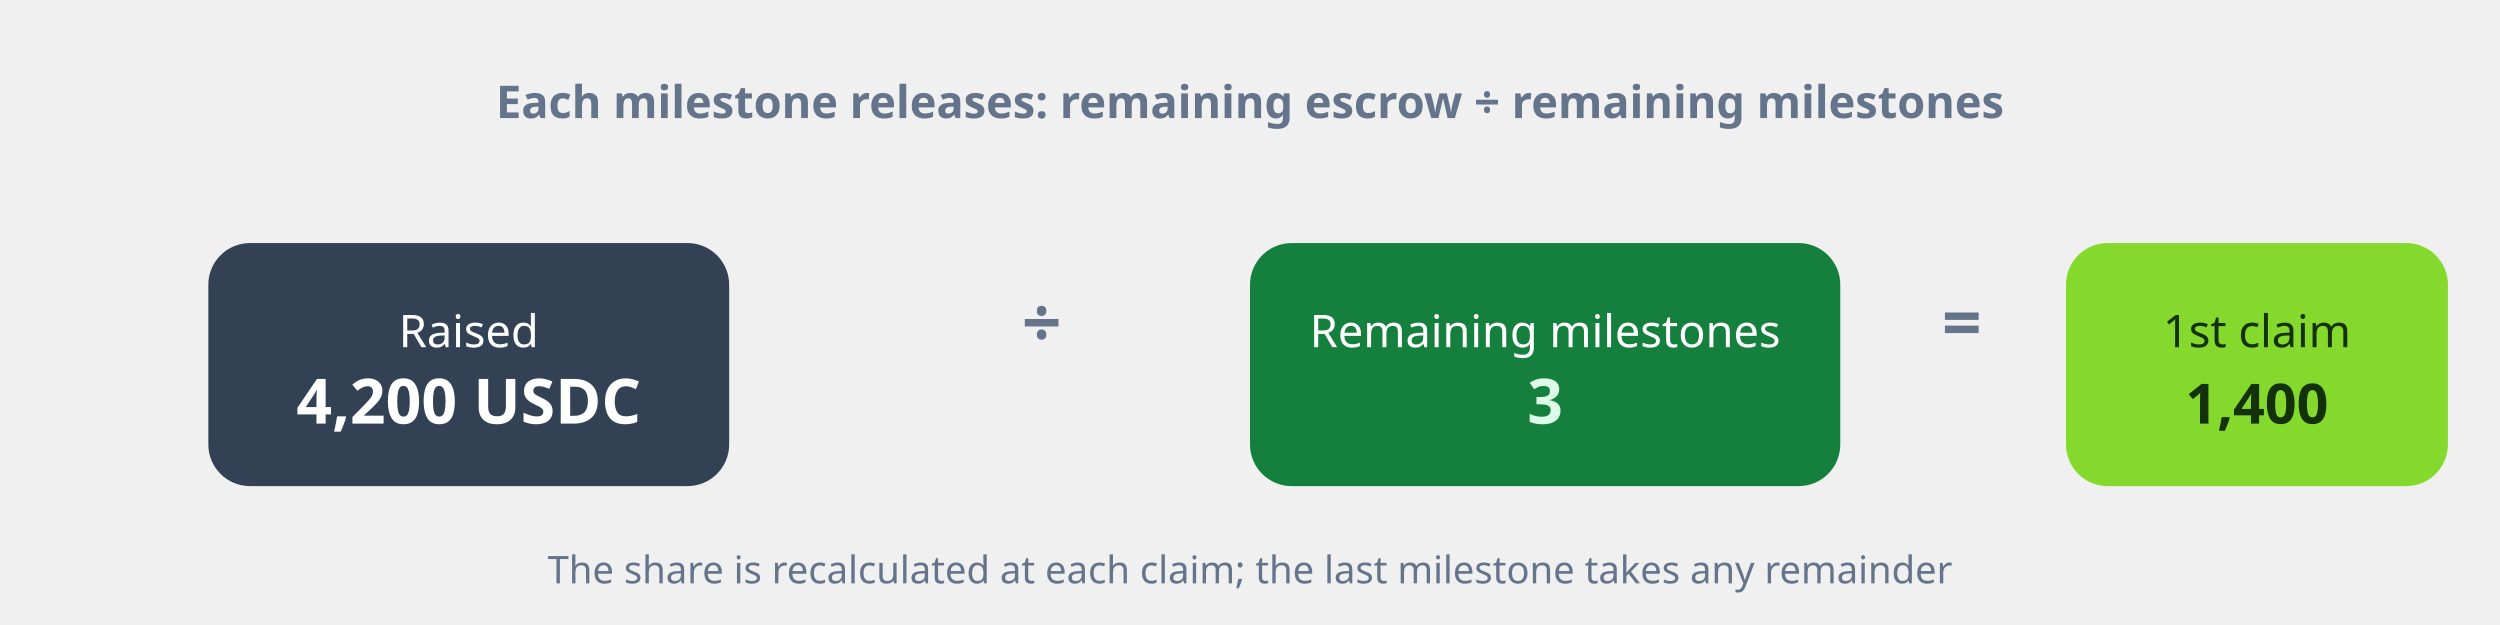
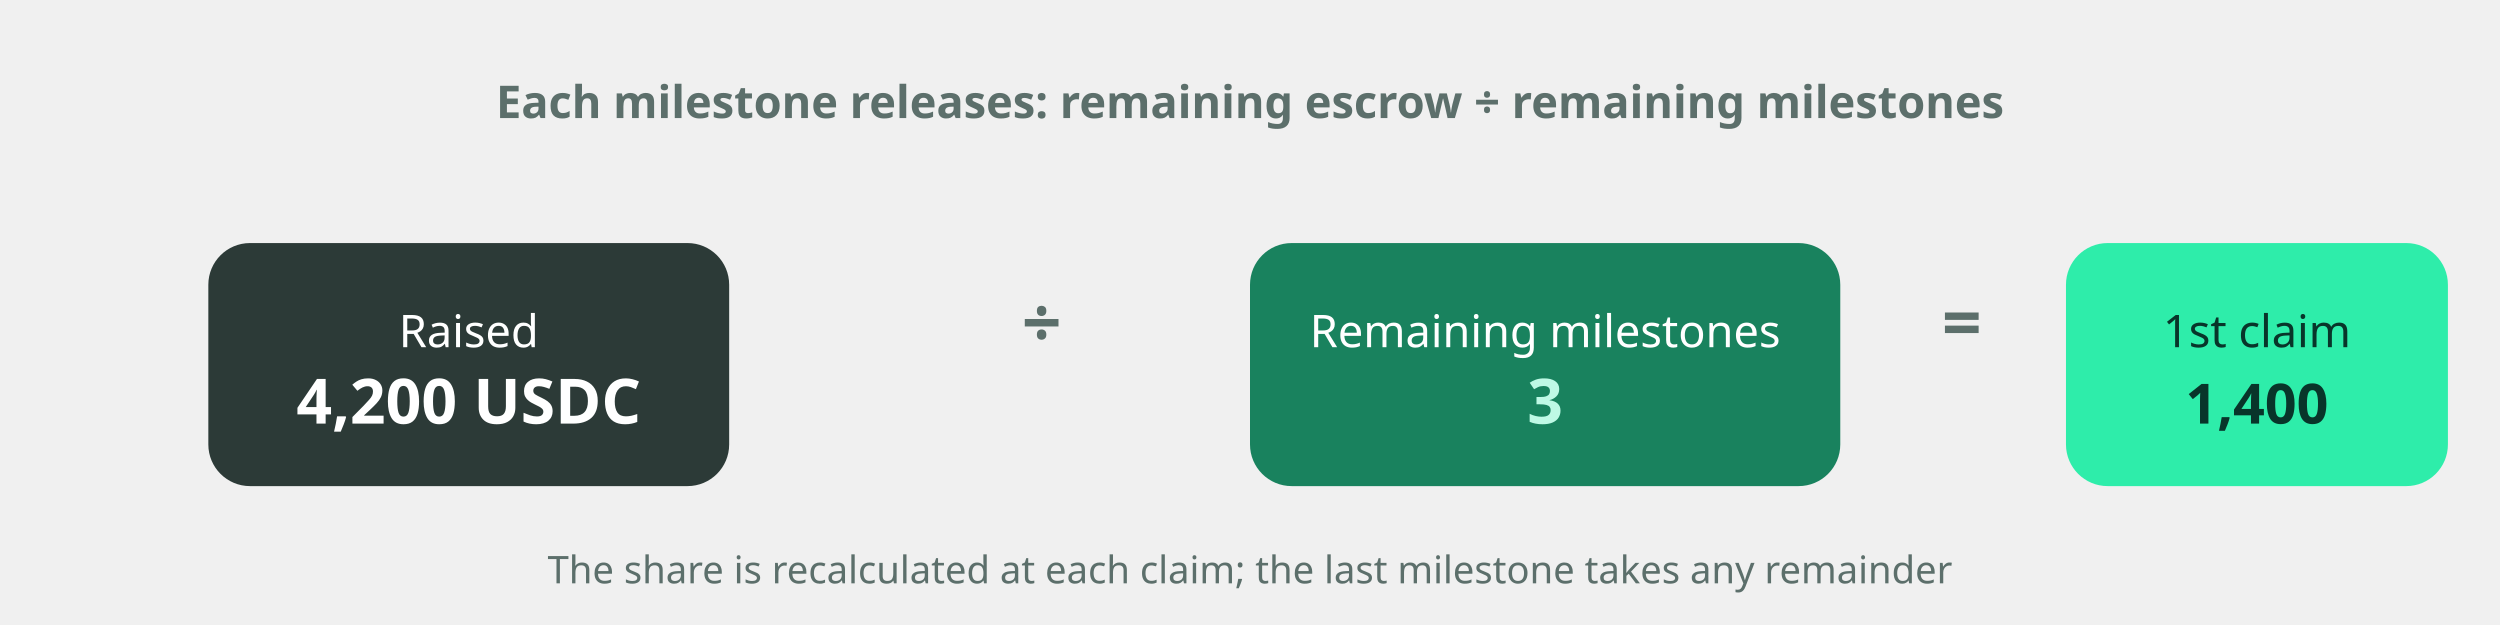
<svg xmlns="http://www.w3.org/2000/svg" viewBox="0 0 720 180" font-family="ui-sans-serif,system-ui,sans-serif" role="img" aria-label="Each crowdfunding milestone releases remaining escrow divided by remaining milestones">
-   <rect x="60" y="70" width="150" height="70" rx="12" fill="#334155" />
+   <rect x="60" y="70" width="150" height="70" rx="12" fill="#2c3a37" />
  <text x="135" y="100" fill="#fff" font-size="13" text-anchor="middle">Raised</text>
  <text x="135" y="122" fill="#fff" font-size="18" font-weight="700" text-anchor="middle">4,200 USDC</text>
-   <text x="300" y="100" fill="#64748b" font-size="20" font-weight="700" text-anchor="middle">÷</text>
-   <rect x="360" y="70" width="170" height="70" rx="12" fill="#15803D" />
+   <text x="300" y="100" fill="#5c6f6b" font-size="20" font-weight="700" text-anchor="middle">÷</text>
+   <rect x="360" y="70" width="170" height="70" rx="12" fill="#19825e" />
  <text x="445" y="100" fill="#fff" font-size="13" text-anchor="middle">Remaining milestones</text>
-   <text x="445" y="122" fill="#dcfce7" font-size="18" font-weight="700" text-anchor="middle">3</text>
-   <text x="565" y="100" fill="#64748b" font-size="20" font-weight="700" text-anchor="middle">=</text>
-   <rect x="595" y="70" width="110" height="70" rx="12" fill="#85d82c" />
-   <text x="650" y="100" fill="#14320a" font-size="13" text-anchor="middle">1st claim</text>
-   <text x="650" y="122" fill="#14320a" font-size="16" font-weight="700" text-anchor="middle">1,400</text>
-   <text x="360" y="34" fill="#64748b" font-size="13" font-weight="600" text-anchor="middle">Each milestone releases: remaining escrow ÷ remaining milestones</text>
-   <text x="360" y="168" fill="#64748b" font-size="11" text-anchor="middle">The share is recalculated at each claim; the last milestone takes any remainder</text>
+   <text x="445" y="122" fill="#bef9e5" font-size="18" font-weight="700" text-anchor="middle">3</text>
+   <text x="565" y="100" fill="#5c6f6b" font-size="20" font-weight="700" text-anchor="middle">=</text>
+   <rect x="595" y="70" width="110" height="70" rx="12" fill="#2eedaa" />
+   <text x="650" y="100" fill="#08352a" font-size="13" text-anchor="middle">1st claim</text>
+   <text x="650" y="122" fill="#08352a" font-size="16" font-weight="700" text-anchor="middle">1,400</text>
+   <text x="360" y="34" fill="#5c6f6b" font-size="13" font-weight="600" text-anchor="middle">Each milestone releases: remaining escrow ÷ remaining milestones</text>
+   <text x="360" y="168" fill="#5c6f6b" font-size="11" text-anchor="middle">The share is recalculated at each claim; the last milestone takes any remainder</text>
</svg>
